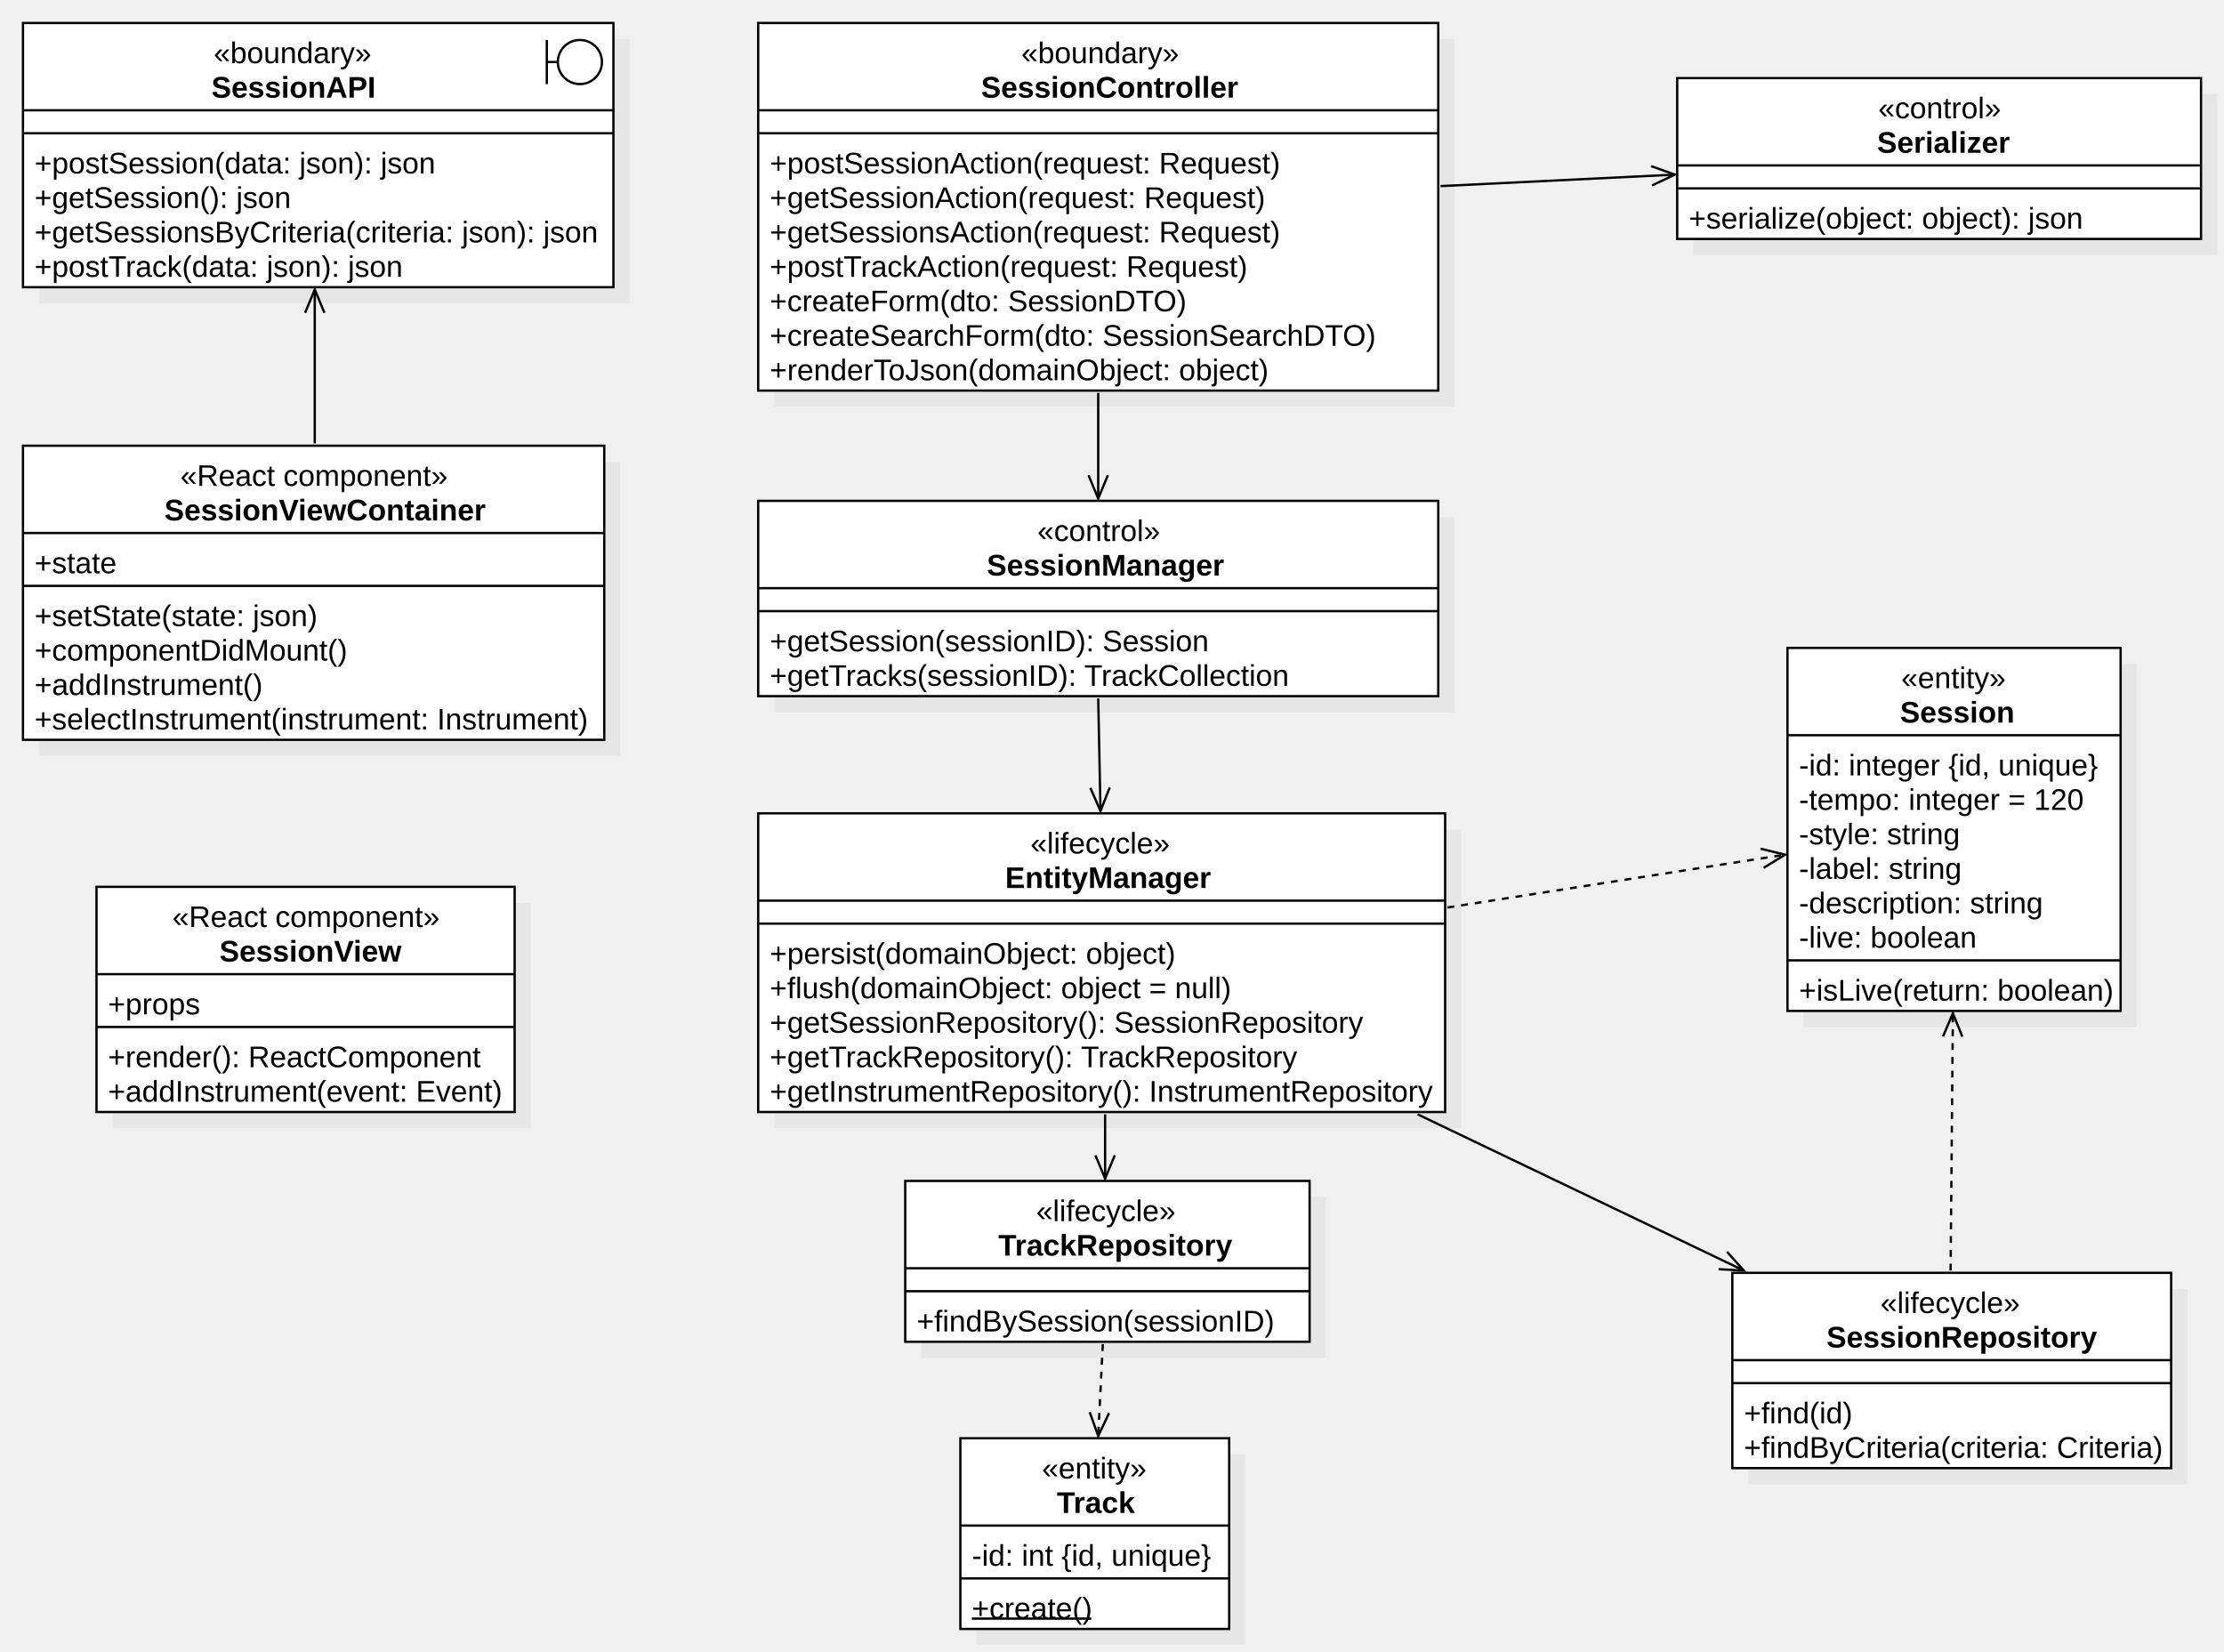
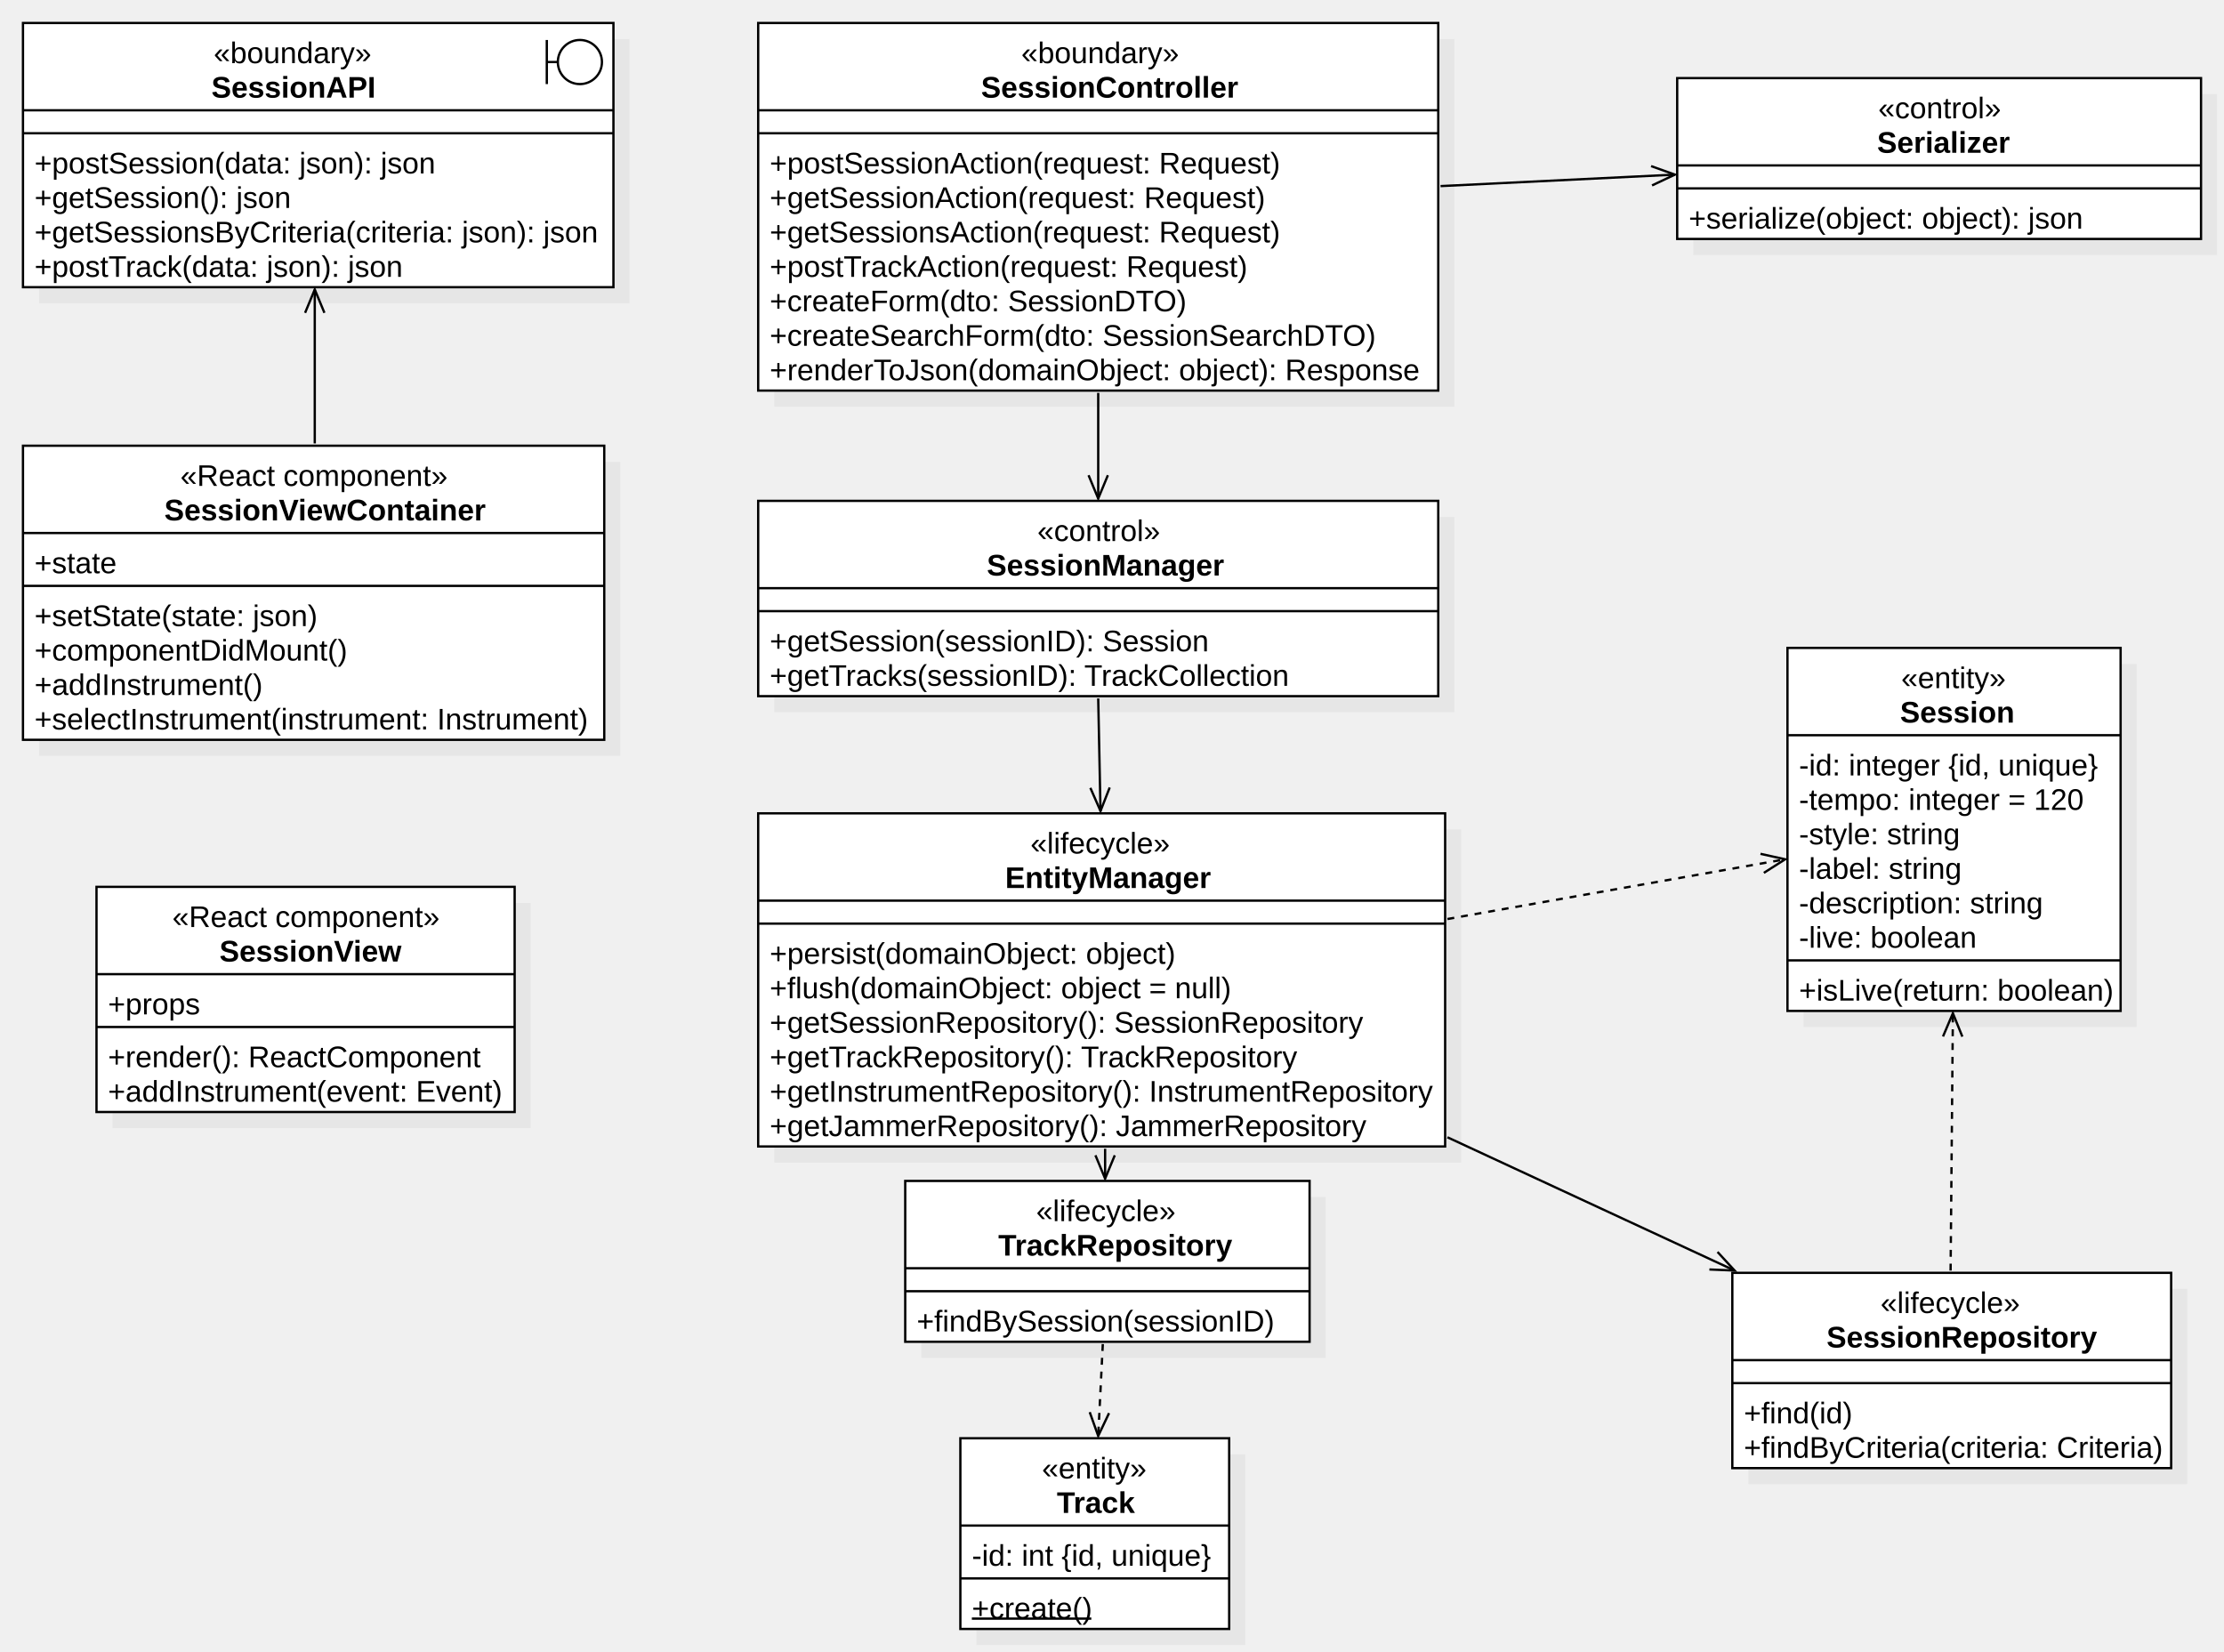
<svg xmlns="http://www.w3.org/2000/svg" version="1.1" width="968" height="719">
  <defs />
  <g>
    <g transform="translate(-38,-22) scale(1,1)">
      <rect fill="#C0C0C0" stroke="none" x="87" y="415" width="182" height="98" opacity="0.2" />
    </g>
    <g transform="translate(-38,-22) scale(1,1)">
      <rect fill="#ffffff" stroke="none" x="80" y="408" width="182" height="98" />
    </g>
    <g transform="translate(-38,-22) scale(1,1)">
      <path fill="none" stroke="#000000" d="M 80 408 L 262 408 L 262 506 L 80 506 L 80 408 Z Z" stroke-miterlimit="10" />
    </g>
    <g transform="translate(-38,-22) scale(1,1)">
      <path fill="none" stroke="#000000" d="M 80 446 L 262 446" stroke-miterlimit="10" />
    </g>
    <g transform="translate(-38,-22) scale(1,1)">
      <path fill="none" stroke="#000000" d="M 80 469 L 262 469" stroke-miterlimit="10" />
    </g>
    <g transform="translate(-38,-22) scale(1,1)">
      <g>
        <path fill="none" stroke="none" />
        <text fill="#000000" stroke="none" font-family="Arial" font-size="13px" font-style="normal" font-weight="normal" text-decoration="none" x="113" y="425.5">«React component»</text>
      </g>
    </g>
    <g transform="translate(-38,-22) scale(1,1)">
      <g>
        <path fill="none" stroke="none" />
        <text fill="#000000" stroke="none" font-family="Arial" font-size="13px" font-style="normal" font-weight="bold" text-decoration="none" x="133.5" y="440.5">SessionView</text>
      </g>
    </g>
    <g transform="translate(-38,-22) scale(1,1)">
      <g>
        <path fill="none" stroke="none" />
        <text fill="#000000" stroke="none" font-family="Arial" font-size="13px" font-style="normal" font-weight="normal" text-decoration="none" x="85" y="463.5">+props</text>
      </g>
    </g>
    <g transform="translate(-38,-22) scale(1,1)">
      <g>
        <path fill="none" stroke="none" />
        <text fill="#000000" stroke="none" font-family="Arial" font-size="13px" font-style="normal" font-weight="normal" text-decoration="none" x="85" y="486.5">+render(): ReactComponent</text>
      </g>
    </g>
    <g transform="translate(-38,-22) scale(1,1)">
      <g>
        <path fill="none" stroke="none" />
        <text fill="#000000" stroke="none" font-family="Arial" font-size="13px" font-style="normal" font-weight="normal" text-decoration="none" x="85" y="501.5">+addInstrument(event: Event)</text>
      </g>
    </g>
    <g transform="translate(-38,-22) scale(1,1)">
      <rect fill="#C0C0C0" stroke="none" x="55" y="223" width="253" height="128" opacity="0.2" />
    </g>
    <g transform="translate(-38,-22) scale(1,1)">
      <rect fill="#ffffff" stroke="none" x="48" y="216" width="253" height="128" />
    </g>
    <g transform="translate(-38,-22) scale(1,1)">
      <path fill="none" stroke="#000000" d="M 48 216 L 301 216 L 301 344 L 48 344 L 48 216 Z Z" stroke-miterlimit="10" />
    </g>
    <g transform="translate(-38,-22) scale(1,1)">
      <path fill="none" stroke="#000000" d="M 48 254 L 301 254" stroke-miterlimit="10" />
    </g>
    <g transform="translate(-38,-22) scale(1,1)">
      <path fill="none" stroke="#000000" d="M 48 277 L 301 277" stroke-miterlimit="10" />
    </g>
    <g transform="translate(-38,-22) scale(1,1)">
      <g>
        <path fill="none" stroke="none" />
        <text fill="#000000" stroke="none" font-family="Arial" font-size="13px" font-style="normal" font-weight="normal" text-decoration="none" x="116.5" y="233.5">«React component»</text>
      </g>
    </g>
    <g transform="translate(-38,-22) scale(1,1)">
      <g>
        <path fill="none" stroke="none" />
        <text fill="#000000" stroke="none" font-family="Arial" font-size="13px" font-style="normal" font-weight="bold" text-decoration="none" x="109.5" y="248.5">SessionViewContainer</text>
      </g>
    </g>
    <g transform="translate(-38,-22) scale(1,1)">
      <g>
        <path fill="none" stroke="none" />
        <text fill="#000000" stroke="none" font-family="Arial" font-size="13px" font-style="normal" font-weight="normal" text-decoration="none" x="53" y="271.5">+state</text>
      </g>
    </g>
    <g transform="translate(-38,-22) scale(1,1)">
      <g>
        <path fill="none" stroke="none" />
        <text fill="#000000" stroke="none" font-family="Arial" font-size="13px" font-style="normal" font-weight="normal" text-decoration="none" x="53" y="294.5">+setState(state: json)</text>
      </g>
    </g>
    <g transform="translate(-38,-22) scale(1,1)">
      <g>
        <path fill="none" stroke="none" />
        <text fill="#000000" stroke="none" font-family="Arial" font-size="13px" font-style="normal" font-weight="normal" text-decoration="none" x="53" y="309.5">+componentDidMount()</text>
      </g>
    </g>
    <g transform="translate(-38,-22) scale(1,1)">
      <g>
        <path fill="none" stroke="none" />
        <text fill="#000000" stroke="none" font-family="Arial" font-size="13px" font-style="normal" font-weight="normal" text-decoration="none" x="53" y="324.5">+addInstrument()</text>
      </g>
    </g>
    <g transform="translate(-38,-22) scale(1,1)">
      <g>
        <path fill="none" stroke="none" />
        <text fill="#000000" stroke="none" font-family="Arial" font-size="13px" font-style="normal" font-weight="normal" text-decoration="none" x="53" y="339.5">+selectInstrument(instrument: Instrument)</text>
      </g>
    </g>
    <g transform="translate(-38,-22) scale(1,1)">
      <rect fill="#C0C0C0" stroke="none" x="55" y="39" width="257" height="115" opacity="0.2" />
    </g>
    <g transform="translate(-38,-22) scale(1,1)">
      <rect fill="#ffffff" stroke="none" x="48" y="32" width="257" height="115" />
    </g>
    <g transform="translate(-38,-22) scale(1,1)">
      <path fill="none" stroke="#000000" d="M 48 32 L 305 32 L 305 147 L 48 147 L 48 32 Z Z" stroke-miterlimit="10" />
    </g>
    <g transform="translate(-38,-22) scale(1,1)">
      <path fill="#ffffff" stroke="none" d="M 280.8 49 C 280.8 43.698 285.098 39.4 290.4 39.4 C 295.702 39.4 300 43.698 300 49 C 300 54.302 295.702 58.6 290.4 58.6 C 285.098 58.6 280.8 54.302 280.8 49 Z" />
    </g>
    <g transform="translate(-38,-22) scale(1,1)">
      <path fill="none" stroke="#000000" d="M 280.8 49 C 280.8 43.698 285.098 39.4 290.4 39.4 C 295.702 39.4 300 43.698 300 49 C 300 54.302 295.702 58.6 290.4 58.6 C 285.098 58.6 280.8 54.302 280.8 49 Z" stroke-miterlimit="10" />
    </g>
    <g transform="translate(-38,-22) scale(1,1)">
      <path fill="none" stroke="#000000" d="M 276 39.4 L 276 58.6" stroke-miterlimit="10" />
    </g>
    <g transform="translate(-38,-22) scale(1,1)">
      <path fill="none" stroke="#000000" d="M 276 49 L 280.8 49" stroke-miterlimit="10" />
    </g>
    <g transform="translate(-38,-22) scale(1,1)">
      <path fill="none" stroke="#000000" d="M 48 70 L 305 70" stroke-miterlimit="10" />
    </g>
    <g transform="translate(-38,-22) scale(1,1)">
      <path fill="none" stroke="#000000" d="M 48 80 L 305 80" stroke-miterlimit="10" />
    </g>
    <g transform="translate(-38,-22) scale(1,1)">
      <g>
        <path fill="none" stroke="none" />
        <text fill="#000000" stroke="none" font-family="Arial" font-size="13px" font-style="normal" font-weight="normal" text-decoration="none" x="131" y="49.5">«boundary»</text>
      </g>
    </g>
    <g transform="translate(-38,-22) scale(1,1)">
      <g>
        <path fill="none" stroke="none" />
        <text fill="#000000" stroke="none" font-family="Arial" font-size="13px" font-style="normal" font-weight="bold" text-decoration="none" x="130" y="64.5">SessionAPI</text>
      </g>
    </g>
    <g transform="translate(-38,-22) scale(1,1)">
      <g>
        <path fill="none" stroke="none" />
        <text fill="#000000" stroke="none" font-family="Arial" font-size="13px" font-style="normal" font-weight="normal" text-decoration="none" x="53" y="97.5">+postSession(data: json): json</text>
      </g>
    </g>
    <g transform="translate(-38,-22) scale(1,1)">
      <g>
        <path fill="none" stroke="none" />
        <text fill="#000000" stroke="none" font-family="Arial" font-size="13px" font-style="normal" font-weight="normal" text-decoration="none" x="53" y="112.5">+getSession(): json</text>
      </g>
    </g>
    <g transform="translate(-38,-22) scale(1,1)">
      <g>
        <path fill="none" stroke="none" />
        <text fill="#000000" stroke="none" font-family="Arial" font-size="13px" font-style="normal" font-weight="normal" text-decoration="none" x="53" y="127.5">+getSessionsByCriteria(criteria: json): json</text>
      </g>
    </g>
    <g transform="translate(-38,-22) scale(1,1)">
      <g>
        <path fill="none" stroke="none" />
        <text fill="#000000" stroke="none" font-family="Arial" font-size="13px" font-style="normal" font-weight="normal" text-decoration="none" x="53" y="142.5">+postTrack(data: json): json</text>
      </g>
    </g>
    <g transform="translate(-38,-22) scale(1,1)">
      <path fill="none" stroke="#000000" d="M 175 215 L 175 148" stroke-miterlimit="10" />
    </g>
    <g transform="translate(-38,-22) scale(1,1)">
      <path fill="none" stroke="#000000" d="M 179.21 158.163 L 175 148 L 170.79 158.163" stroke-miterlimit="10" />
    </g>
    <g transform="translate(-38,-22) scale(1,1)">
      <rect fill="#C0C0C0" stroke="none" x="375" y="39" width="296" height="160" opacity="0.2" />
    </g>
    <g transform="translate(-38,-22) scale(1,1)">
      <rect fill="#ffffff" stroke="none" x="368" y="32" width="296" height="160" />
    </g>
    <g transform="translate(-38,-22) scale(1,1)">
      <path fill="none" stroke="#000000" d="M 368 32 L 664 32 L 664 192 L 368 192 L 368 32 Z Z" stroke-miterlimit="10" />
    </g>
    <g transform="translate(-38,-22) scale(1,1)">
      <path fill="none" stroke="#000000" d="M 368 70 L 664 70" stroke-miterlimit="10" />
    </g>
    <g transform="translate(-38,-22) scale(1,1)">
      <path fill="none" stroke="#000000" d="M 368 80 L 664 80" stroke-miterlimit="10" />
    </g>
    <g transform="translate(-38,-22) scale(1,1)">
      <g>
        <path fill="none" stroke="none" />
        <text fill="#000000" stroke="none" font-family="Arial" font-size="13px" font-style="normal" font-weight="normal" text-decoration="none" x="482.5" y="49.5">«boundary»</text>
      </g>
    </g>
    <g transform="translate(-38,-22) scale(1,1)">
      <g>
        <path fill="none" stroke="none" />
        <text fill="#000000" stroke="none" font-family="Arial" font-size="13px" font-style="normal" font-weight="bold" text-decoration="none" x="465" y="64.5">SessionController</text>
      </g>
    </g>
    <g transform="translate(-38,-22) scale(1,1)">
      <g>
        <path fill="none" stroke="none" />
        <text fill="#000000" stroke="none" font-family="Arial" font-size="13px" font-style="normal" font-weight="normal" text-decoration="none" x="373" y="97.5">+postSessionAction(request: Request)</text>
      </g>
    </g>
    <g transform="translate(-38,-22) scale(1,1)">
      <g>
        <path fill="none" stroke="none" />
        <text fill="#000000" stroke="none" font-family="Arial" font-size="13px" font-style="normal" font-weight="normal" text-decoration="none" x="373" y="112.5">+getSessionAction(request: Request)</text>
      </g>
    </g>
    <g transform="translate(-38,-22) scale(1,1)">
      <g>
        <path fill="none" stroke="none" />
        <text fill="#000000" stroke="none" font-family="Arial" font-size="13px" font-style="normal" font-weight="normal" text-decoration="none" x="373" y="127.5">+getSessionsAction(request: Request)</text>
      </g>
    </g>
    <g transform="translate(-38,-22) scale(1,1)">
      <g>
        <path fill="none" stroke="none" />
        <text fill="#000000" stroke="none" font-family="Arial" font-size="13px" font-style="normal" font-weight="normal" text-decoration="none" x="373" y="142.5">+postTrackAction(request: Request)</text>
      </g>
    </g>
    <g transform="translate(-38,-22) scale(1,1)">
      <g>
        <path fill="none" stroke="none" />
        <text fill="#000000" stroke="none" font-family="Arial" font-size="13px" font-style="normal" font-weight="normal" text-decoration="none" x="373" y="157.5">+createForm(dto: SessionDTO)</text>
      </g>
    </g>
    <g transform="translate(-38,-22) scale(1,1)">
      <g>
        <path fill="none" stroke="none" />
        <text fill="#000000" stroke="none" font-family="Arial" font-size="13px" font-style="normal" font-weight="normal" text-decoration="none" x="373" y="172.5">+createSearchForm(dto: SessionSearchDTO)</text>
      </g>
    </g>
    <g transform="translate(-38,-22) scale(1,1)">
      <g>
        <path fill="none" stroke="none" />
-         <text fill="#000000" stroke="none" font-family="Arial" font-size="13px" font-style="normal" font-weight="normal" text-decoration="none" x="373" y="187.5">+renderToJson(domainObject: object)</text>
-       </g>
-     </g>
-     <g transform="translate(-38,-22) scale(1,1)">
-       <rect fill="#C0C0C0" stroke="none" x="375" y="383" width="299" height="130" opacity="0.2" />
-     </g>
-     <g transform="translate(-38,-22) scale(1,1)">
-       <rect fill="#ffffff" stroke="none" x="368" y="376" width="299" height="130" />
-     </g>
-     <g transform="translate(-38,-22) scale(1,1)">
-       <path fill="none" stroke="#000000" d="M 368 376 L 667 376 L 667 506 L 368 506 L 368 376 Z Z" stroke-miterlimit="10" />
+         <text fill="#000000" stroke="none" font-family="Arial" font-size="13px" font-style="normal" font-weight="normal" text-decoration="none" x="373" y="187.5">+renderToJson(domainObject: object): Response</text>
+       </g>
+     </g>
+     <g transform="translate(-38,-22) scale(1,1)">
+       <rect fill="#C0C0C0" stroke="none" x="375" y="383" width="299" height="145" opacity="0.2" />
+     </g>
+     <g transform="translate(-38,-22) scale(1,1)">
+       <rect fill="#ffffff" stroke="none" x="368" y="376" width="299" height="145" />
+     </g>
+     <g transform="translate(-38,-22) scale(1,1)">
+       <path fill="none" stroke="#000000" d="M 368 376 L 667 376 L 667 521 L 368 521 L 368 376 Z Z" stroke-miterlimit="10" />
    </g>
    <g transform="translate(-38,-22) scale(1,1)">
      <path fill="none" stroke="#000000" d="M 368 414 L 667 414" stroke-miterlimit="10" />
    </g>
    <g transform="translate(-38,-22) scale(1,1)">
      <path fill="none" stroke="#000000" d="M 368 424 L 667 424" stroke-miterlimit="10" />
    </g>
    <g transform="translate(-38,-22) scale(1,1)">
      <g>
        <path fill="none" stroke="none" />
        <text fill="#000000" stroke="none" font-family="Arial" font-size="13px" font-style="normal" font-weight="normal" text-decoration="none" x="486.5" y="393.5">«lifecycle»</text>
      </g>
    </g>
    <g transform="translate(-38,-22) scale(1,1)">
      <g>
        <path fill="none" stroke="none" />
        <text fill="#000000" stroke="none" font-family="Arial" font-size="13px" font-style="normal" font-weight="bold" text-decoration="none" x="475.5" y="408.5">EntityManager</text>
      </g>
    </g>
    <g transform="translate(-38,-22) scale(1,1)">
      <g>
        <path fill="none" stroke="none" />
        <text fill="#000000" stroke="none" font-family="Arial" font-size="13px" font-style="normal" font-weight="normal" text-decoration="none" x="373" y="441.5">+persist(domainObject: object)</text>
      </g>
    </g>
    <g transform="translate(-38,-22) scale(1,1)">
      <g>
        <path fill="none" stroke="none" />
        <text fill="#000000" stroke="none" font-family="Arial" font-size="13px" font-style="normal" font-weight="normal" text-decoration="none" x="373" y="456.5">+flush(domainObject: object = null)</text>
      </g>
    </g>
    <g transform="translate(-38,-22) scale(1,1)">
      <g>
        <path fill="none" stroke="none" />
        <text fill="#000000" stroke="none" font-family="Arial" font-size="13px" font-style="normal" font-weight="normal" text-decoration="none" x="373" y="471.5">+getSessionRepository(): SessionRepository</text>
      </g>
    </g>
    <g transform="translate(-38,-22) scale(1,1)">
      <g>
        <path fill="none" stroke="none" />
        <text fill="#000000" stroke="none" font-family="Arial" font-size="13px" font-style="normal" font-weight="normal" text-decoration="none" x="373" y="486.5">+getTrackRepository(): TrackRepository</text>
      </g>
    </g>
    <g transform="translate(-38,-22) scale(1,1)">
      <g>
        <path fill="none" stroke="none" />
        <text fill="#000000" stroke="none" font-family="Arial" font-size="13px" font-style="normal" font-weight="normal" text-decoration="none" x="373" y="501.5">+getInstrumentRepository(): InstrumentRepository</text>
      </g>
    </g>
    <g transform="translate(-38,-22) scale(1,1)">
+       <g>
+         <path fill="none" stroke="none" />
+         <text fill="#000000" stroke="none" font-family="Arial" font-size="13px" font-style="normal" font-weight="normal" text-decoration="none" x="373" y="516.5">+getJammerRepository(): JammerRepository</text>
+       </g>
+     </g>
+     <g transform="translate(-38,-22) scale(1,1)">
      <rect fill="#C0C0C0" stroke="none" x="799" y="583" width="191" height="85" opacity="0.2" />
    </g>
    <g transform="translate(-38,-22) scale(1,1)">
      <rect fill="#ffffff" stroke="none" x="792" y="576" width="191" height="85" />
    </g>
    <g transform="translate(-38,-22) scale(1,1)">
      <path fill="none" stroke="#000000" d="M 792 576 L 983 576 L 983 661 L 792 661 L 792 576 Z Z" stroke-miterlimit="10" />
    </g>
    <g transform="translate(-38,-22) scale(1,1)">
      <path fill="none" stroke="#000000" d="M 792 614 L 983 614" stroke-miterlimit="10" />
    </g>
    <g transform="translate(-38,-22) scale(1,1)">
      <path fill="none" stroke="#000000" d="M 792 624 L 983 624" stroke-miterlimit="10" />
    </g>
    <g transform="translate(-38,-22) scale(1,1)">
      <g>
        <path fill="none" stroke="none" />
        <text fill="#000000" stroke="none" font-family="Arial" font-size="13px" font-style="normal" font-weight="normal" text-decoration="none" x="856.5" y="593.5">«lifecycle»</text>
      </g>
    </g>
    <g transform="translate(-38,-22) scale(1,1)">
      <g>
        <path fill="none" stroke="none" />
        <text fill="#000000" stroke="none" font-family="Arial" font-size="13px" font-style="normal" font-weight="bold" text-decoration="none" x="833" y="608.5">SessionRepository</text>
      </g>
    </g>
    <g transform="translate(-38,-22) scale(1,1)">
      <g>
        <path fill="none" stroke="none" />
        <text fill="#000000" stroke="none" font-family="Arial" font-size="13px" font-style="normal" font-weight="normal" text-decoration="none" x="797" y="641.5">+find(id)</text>
      </g>
    </g>
    <g transform="translate(-38,-22) scale(1,1)">
      <g>
        <path fill="none" stroke="none" />
        <text fill="#000000" stroke="none" font-family="Arial" font-size="13px" font-style="normal" font-weight="normal" text-decoration="none" x="797" y="656.5">+findByCriteria(criteria: Criteria)</text>
      </g>
    </g>
    <g transform="translate(-38,-22) scale(1,1)">
-       <path fill="none" stroke="#000000" d="M 655 507 L 797 575" stroke-miterlimit="10" />
-     </g>
-     <g transform="translate(-38,-22) scale(1,1)">
-       <path fill="none" stroke="#000000" d="M 786.016 574.407 L 797 575 L 789.652 566.814" stroke-miterlimit="10" />
+       <path fill="none" stroke="#000000" d="M 668 517 L 793 575" stroke-miterlimit="10" />
+     </g>
+     <g transform="translate(-38,-22) scale(1,1)">
+       <path fill="none" stroke="#000000" d="M 782.01 574.541 L 793 575 L 785.553 566.904" stroke-miterlimit="10" />
    </g>
    <g transform="translate(-38,-22) scale(1,1)">
      <rect fill="#C0C0C0" stroke="none" x="823" y="311" width="145" height="158" opacity="0.2" />
    </g>
    <g transform="translate(-38,-22) scale(1,1)">
      <rect fill="#ffffff" stroke="none" x="816" y="304" width="145" height="158" />
    </g>
    <g transform="translate(-38,-22) scale(1,1)">
      <path fill="none" stroke="#000000" d="M 816 304 L 961 304 L 961 462 L 816 462 L 816 304 Z Z" stroke-miterlimit="10" />
    </g>
    <g transform="translate(-38,-22) scale(1,1)">
      <path fill="none" stroke="#000000" d="M 816 342 L 961 342" stroke-miterlimit="10" />
    </g>
    <g transform="translate(-38,-22) scale(1,1)">
      <path fill="none" stroke="#000000" d="M 816 440 L 961 440" stroke-miterlimit="10" />
    </g>
    <g transform="translate(-38,-22) scale(1,1)">
      <g>
        <path fill="none" stroke="none" />
        <text fill="#000000" stroke="none" font-family="Arial" font-size="13px" font-style="normal" font-weight="normal" text-decoration="none" x="865.5" y="321.5">«entity»</text>
      </g>
    </g>
    <g transform="translate(-38,-22) scale(1,1)">
      <g>
        <path fill="none" stroke="none" />
        <text fill="#000000" stroke="none" font-family="Arial" font-size="13px" font-style="normal" font-weight="bold" text-decoration="none" x="865" y="336.5">Session</text>
      </g>
    </g>
    <g transform="translate(-38,-22) scale(1,1)">
      <g>
        <path fill="none" stroke="none" />
        <text fill="#000000" stroke="none" font-family="Arial" font-size="13px" font-style="normal" font-weight="normal" text-decoration="none" x="821" y="359.5">-id: integer {id, unique}</text>
      </g>
    </g>
    <g transform="translate(-38,-22) scale(1,1)">
      <g>
        <path fill="none" stroke="none" />
        <text fill="#000000" stroke="none" font-family="Arial" font-size="13px" font-style="normal" font-weight="normal" text-decoration="none" x="821" y="374.5">-tempo: integer = 120</text>
      </g>
    </g>
    <g transform="translate(-38,-22) scale(1,1)">
      <g>
        <path fill="none" stroke="none" />
        <text fill="#000000" stroke="none" font-family="Arial" font-size="13px" font-style="normal" font-weight="normal" text-decoration="none" x="821" y="389.5">-style: string</text>
      </g>
    </g>
    <g transform="translate(-38,-22) scale(1,1)">
      <g>
        <path fill="none" stroke="none" />
        <text fill="#000000" stroke="none" font-family="Arial" font-size="13px" font-style="normal" font-weight="normal" text-decoration="none" x="821" y="404.5">-label: string</text>
      </g>
    </g>
    <g transform="translate(-38,-22) scale(1,1)">
      <g>
        <path fill="none" stroke="none" />
        <text fill="#000000" stroke="none" font-family="Arial" font-size="13px" font-style="normal" font-weight="normal" text-decoration="none" x="821" y="419.5">-description: string</text>
      </g>
    </g>
    <g transform="translate(-38,-22) scale(1,1)">
      <g>
        <path fill="none" stroke="none" />
        <text fill="#000000" stroke="none" font-family="Arial" font-size="13px" font-style="normal" font-weight="normal" text-decoration="none" x="821" y="434.5">-live: boolean</text>
      </g>
    </g>
    <g transform="translate(-38,-22) scale(1,1)">
      <g>
        <path fill="none" stroke="none" />
        <text fill="#000000" stroke="none" font-family="Arial" font-size="13px" font-style="normal" font-weight="normal" text-decoration="none" x="821" y="457.5">+isLive(return: boolean)</text>
      </g>
    </g>
    <g transform="translate(-38,-22) scale(1,1)">
-       <path fill="none" stroke="#000000" d="M 668 417 L 815 394" stroke-miterlimit="10" stroke-dasharray="3" />
-     </g>
-     <g transform="translate(-38,-22) scale(1,1)">
-       <path fill="none" stroke="#000000" d="M 805.61 399.73 L 815 394 L 804.309 391.412" stroke-miterlimit="10" />
+       <path fill="none" stroke="#000000" d="M 668 422 L 815 396" stroke-miterlimit="10" stroke-dasharray="3" />
+     </g>
+     <g transform="translate(-38,-22) scale(1,1)">
+       <path fill="none" stroke="#000000" d="M 805.726 401.915 L 815 396 L 804.259 393.625" stroke-miterlimit="10" />
    </g>
    <g transform="translate(-38,-22) scale(1,1)">
      <path fill="none" stroke="#000000" d="M 887 575 L 888 463" stroke-miterlimit="10" stroke-dasharray="3" />
    </g>
    <g transform="translate(-38,-22) scale(1,1)">
      <path fill="none" stroke="#000000" d="M 892.119 473.2 L 888 463 L 883.7 473.125" stroke-miterlimit="10" />
    </g>
    <g transform="translate(-38,-22) scale(1,1)">
      <rect fill="#C0C0C0" stroke="none" x="439" y="543" width="176" height="70" opacity="0.2" />
    </g>
    <g transform="translate(-38,-22) scale(1,1)">
      <rect fill="#ffffff" stroke="none" x="432" y="536" width="176" height="70" />
    </g>
    <g transform="translate(-38,-22) scale(1,1)">
      <path fill="none" stroke="#000000" d="M 432 536 L 608 536 L 608 606 L 432 606 L 432 536 Z Z" stroke-miterlimit="10" />
    </g>
    <g transform="translate(-38,-22) scale(1,1)">
      <path fill="none" stroke="#000000" d="M 432 574 L 608 574" stroke-miterlimit="10" />
    </g>
    <g transform="translate(-38,-22) scale(1,1)">
      <path fill="none" stroke="#000000" d="M 432 584 L 608 584" stroke-miterlimit="10" />
    </g>
    <g transform="translate(-38,-22) scale(1,1)">
      <g>
        <path fill="none" stroke="none" />
        <text fill="#000000" stroke="none" font-family="Arial" font-size="13px" font-style="normal" font-weight="normal" text-decoration="none" x="489" y="553.5">«lifecycle»</text>
      </g>
    </g>
    <g transform="translate(-38,-22) scale(1,1)">
      <g>
        <path fill="none" stroke="none" />
        <text fill="#000000" stroke="none" font-family="Arial" font-size="13px" font-style="normal" font-weight="bold" text-decoration="none" x="472.5" y="568.5">TrackRepository</text>
      </g>
    </g>
    <g transform="translate(-38,-22) scale(1,1)">
      <g>
        <path fill="none" stroke="none" />
        <text fill="#000000" stroke="none" font-family="Arial" font-size="13px" font-style="normal" font-weight="normal" text-decoration="none" x="437" y="601.5">+findBySession(sessionID)</text>
      </g>
    </g>
    <g transform="translate(-38,-22) scale(1,1)">
-       <path fill="none" stroke="#000000" d="M 519 507 L 519 535" stroke-miterlimit="10" />
+       <path fill="none" stroke="#000000" d="M 519 522 L 519 535" stroke-miterlimit="10" />
    </g>
    <g transform="translate(-38,-22) scale(1,1)">
      <path fill="none" stroke="#000000" d="M 514.79 524.837 L 519 535 L 523.21 524.837" stroke-miterlimit="10" />
    </g>
    <g transform="translate(-38,-22) scale(1,1)">
      <rect fill="#C0C0C0" stroke="none" x="463" y="655" width="117" height="83" opacity="0.2" />
    </g>
    <g transform="translate(-38,-22) scale(1,1)">
      <rect fill="#ffffff" stroke="none" x="456" y="648" width="117" height="83" />
    </g>
    <g transform="translate(-38,-22) scale(1,1)">
      <path fill="none" stroke="#000000" d="M 456 648 L 573 648 L 573 731 L 456 731 L 456 648 Z Z" stroke-miterlimit="10" />
    </g>
    <g transform="translate(-38,-22) scale(1,1)">
      <path fill="none" stroke="#000000" d="M 456 686 L 573 686" stroke-miterlimit="10" />
    </g>
    <g transform="translate(-38,-22) scale(1,1)">
      <path fill="none" stroke="#000000" d="M 456 709 L 573 709" stroke-miterlimit="10" />
    </g>
    <g transform="translate(-38,-22) scale(1,1)">
      <g>
        <path fill="none" stroke="none" />
        <text fill="#000000" stroke="none" font-family="Arial" font-size="13px" font-style="normal" font-weight="normal" text-decoration="none" x="491.5" y="665.5">«entity»</text>
      </g>
    </g>
    <g transform="translate(-38,-22) scale(1,1)">
      <g>
        <path fill="none" stroke="none" />
        <text fill="#000000" stroke="none" font-family="Arial" font-size="13px" font-style="normal" font-weight="bold" text-decoration="none" x="498" y="680.5">Track</text>
      </g>
    </g>
    <g transform="translate(-38,-22) scale(1,1)">
      <g>
        <path fill="none" stroke="none" />
        <text fill="#000000" stroke="none" font-family="Arial" font-size="13px" font-style="normal" font-weight="normal" text-decoration="none" x="461" y="703.5">-id: int {id, unique}</text>
      </g>
    </g>
    <g transform="translate(-38,-22) scale(1,1)">
      <g>
        <path fill="none" stroke="none" />
        <text fill="#000000" stroke="none" font-family="Arial" font-size="13px" font-style="normal" font-weight="normal" text-decoration="none" x="461" y="726.5">+create()</text>
        <path fill="none" stroke="#000000" d="M 461 726.5 L 513 726.5" stroke-miterlimit="10" />
      </g>
    </g>
    <g transform="translate(-38,-22) scale(1,1)">
      <path fill="none" stroke="#000000" d="M 518 607 L 516 647" stroke-miterlimit="10" stroke-dasharray="3" />
    </g>
    <g transform="translate(-38,-22) scale(1,1)">
      <path fill="none" stroke="#000000" d="M 512.303 636.64 L 516 647 L 520.712 637.06" stroke-miterlimit="10" />
    </g>
    <g transform="translate(-38,-22) scale(1,1)">
      <rect fill="#C0C0C0" stroke="none" x="775" y="63" width="228" height="70" opacity="0.2" />
    </g>
    <g transform="translate(-38,-22) scale(1,1)">
      <rect fill="#ffffff" stroke="none" x="768" y="56" width="228" height="70" />
    </g>
    <g transform="translate(-38,-22) scale(1,1)">
      <path fill="none" stroke="#000000" d="M 768 56 L 996 56 L 996 126 L 768 126 L 768 56 Z Z" stroke-miterlimit="10" />
    </g>
    <g transform="translate(-38,-22) scale(1,1)">
      <path fill="none" stroke="#000000" d="M 768 94 L 996 94" stroke-miterlimit="10" />
    </g>
    <g transform="translate(-38,-22) scale(1,1)">
      <path fill="none" stroke="#000000" d="M 768 104 L 996 104" stroke-miterlimit="10" />
    </g>
    <g transform="translate(-38,-22) scale(1,1)">
      <g>
        <path fill="none" stroke="none" />
        <text fill="#000000" stroke="none" font-family="Arial" font-size="13px" font-style="normal" font-weight="normal" text-decoration="none" x="855.5" y="73.5">«control»</text>
      </g>
    </g>
    <g transform="translate(-38,-22) scale(1,1)">
      <g>
        <path fill="none" stroke="none" />
        <text fill="#000000" stroke="none" font-family="Arial" font-size="13px" font-style="normal" font-weight="bold" text-decoration="none" x="855" y="88.5">Serializer</text>
      </g>
    </g>
    <g transform="translate(-38,-22) scale(1,1)">
      <g>
        <path fill="none" stroke="none" />
        <text fill="#000000" stroke="none" font-family="Arial" font-size="13px" font-style="normal" font-weight="normal" text-decoration="none" x="773" y="121.5">+serialize(object: object): json</text>
      </g>
    </g>
    <g transform="translate(-38,-22) scale(1,1)">
      <path fill="none" stroke="#000000" d="M 665 103 L 767 98" stroke-miterlimit="10" />
    </g>
    <g transform="translate(-38,-22) scale(1,1)">
      <path fill="none" stroke="#000000" d="M 757.056 102.702 L 767 98 L 756.643 94.293" stroke-miterlimit="10" />
    </g>
    <g transform="translate(-38,-22) scale(1,1)">
      <rect fill="#C0C0C0" stroke="none" x="375" y="247" width="296" height="85" opacity="0.2" />
    </g>
    <g transform="translate(-38,-22) scale(1,1)">
      <rect fill="#ffffff" stroke="none" x="368" y="240" width="296" height="85" />
    </g>
    <g transform="translate(-38,-22) scale(1,1)">
      <path fill="none" stroke="#000000" d="M 368 240 L 664 240 L 664 325 L 368 325 L 368 240 Z Z" stroke-miterlimit="10" />
    </g>
    <g transform="translate(-38,-22) scale(1,1)">
      <path fill="none" stroke="#000000" d="M 368 278 L 664 278" stroke-miterlimit="10" />
    </g>
    <g transform="translate(-38,-22) scale(1,1)">
      <path fill="none" stroke="#000000" d="M 368 288 L 664 288" stroke-miterlimit="10" />
    </g>
    <g transform="translate(-38,-22) scale(1,1)">
      <g>
        <path fill="none" stroke="none" />
        <text fill="#000000" stroke="none" font-family="Arial" font-size="13px" font-style="normal" font-weight="normal" text-decoration="none" x="489.5" y="257.5">«control»</text>
      </g>
    </g>
    <g transform="translate(-38,-22) scale(1,1)">
      <g>
        <path fill="none" stroke="none" />
        <text fill="#000000" stroke="none" font-family="Arial" font-size="13px" font-style="normal" font-weight="bold" text-decoration="none" x="467.5" y="272.5">SessionManager</text>
      </g>
    </g>
    <g transform="translate(-38,-22) scale(1,1)">
      <g>
        <path fill="none" stroke="none" />
        <text fill="#000000" stroke="none" font-family="Arial" font-size="13px" font-style="normal" font-weight="normal" text-decoration="none" x="373" y="305.5">+getSession(sessionID): Session</text>
      </g>
    </g>
    <g transform="translate(-38,-22) scale(1,1)">
      <g>
        <path fill="none" stroke="none" />
        <text fill="#000000" stroke="none" font-family="Arial" font-size="13px" font-style="normal" font-weight="normal" text-decoration="none" x="373" y="320.5">+getTracks(sessionID): TrackCollection</text>
      </g>
    </g>
    <g transform="translate(-38,-22) scale(1,1)">
      <path fill="none" stroke="#000000" d="M 516 326 L 517 375" stroke-miterlimit="10" />
    </g>
    <g transform="translate(-38,-22) scale(1,1)">
      <path fill="none" stroke="#000000" d="M 512.584 364.925 L 517 375 L 521.001 364.754" stroke-miterlimit="10" />
    </g>
    <g transform="translate(-38,-22) scale(1,1)">
      <path fill="none" stroke="#000000" d="M 516 193 L 516 239" stroke-miterlimit="10" />
    </g>
    <g transform="translate(-38,-22) scale(1,1)">
      <path fill="none" stroke="#000000" d="M 511.79 228.837 L 516 239 L 520.21 228.837" stroke-miterlimit="10" />
    </g>
  </g>
</svg>
